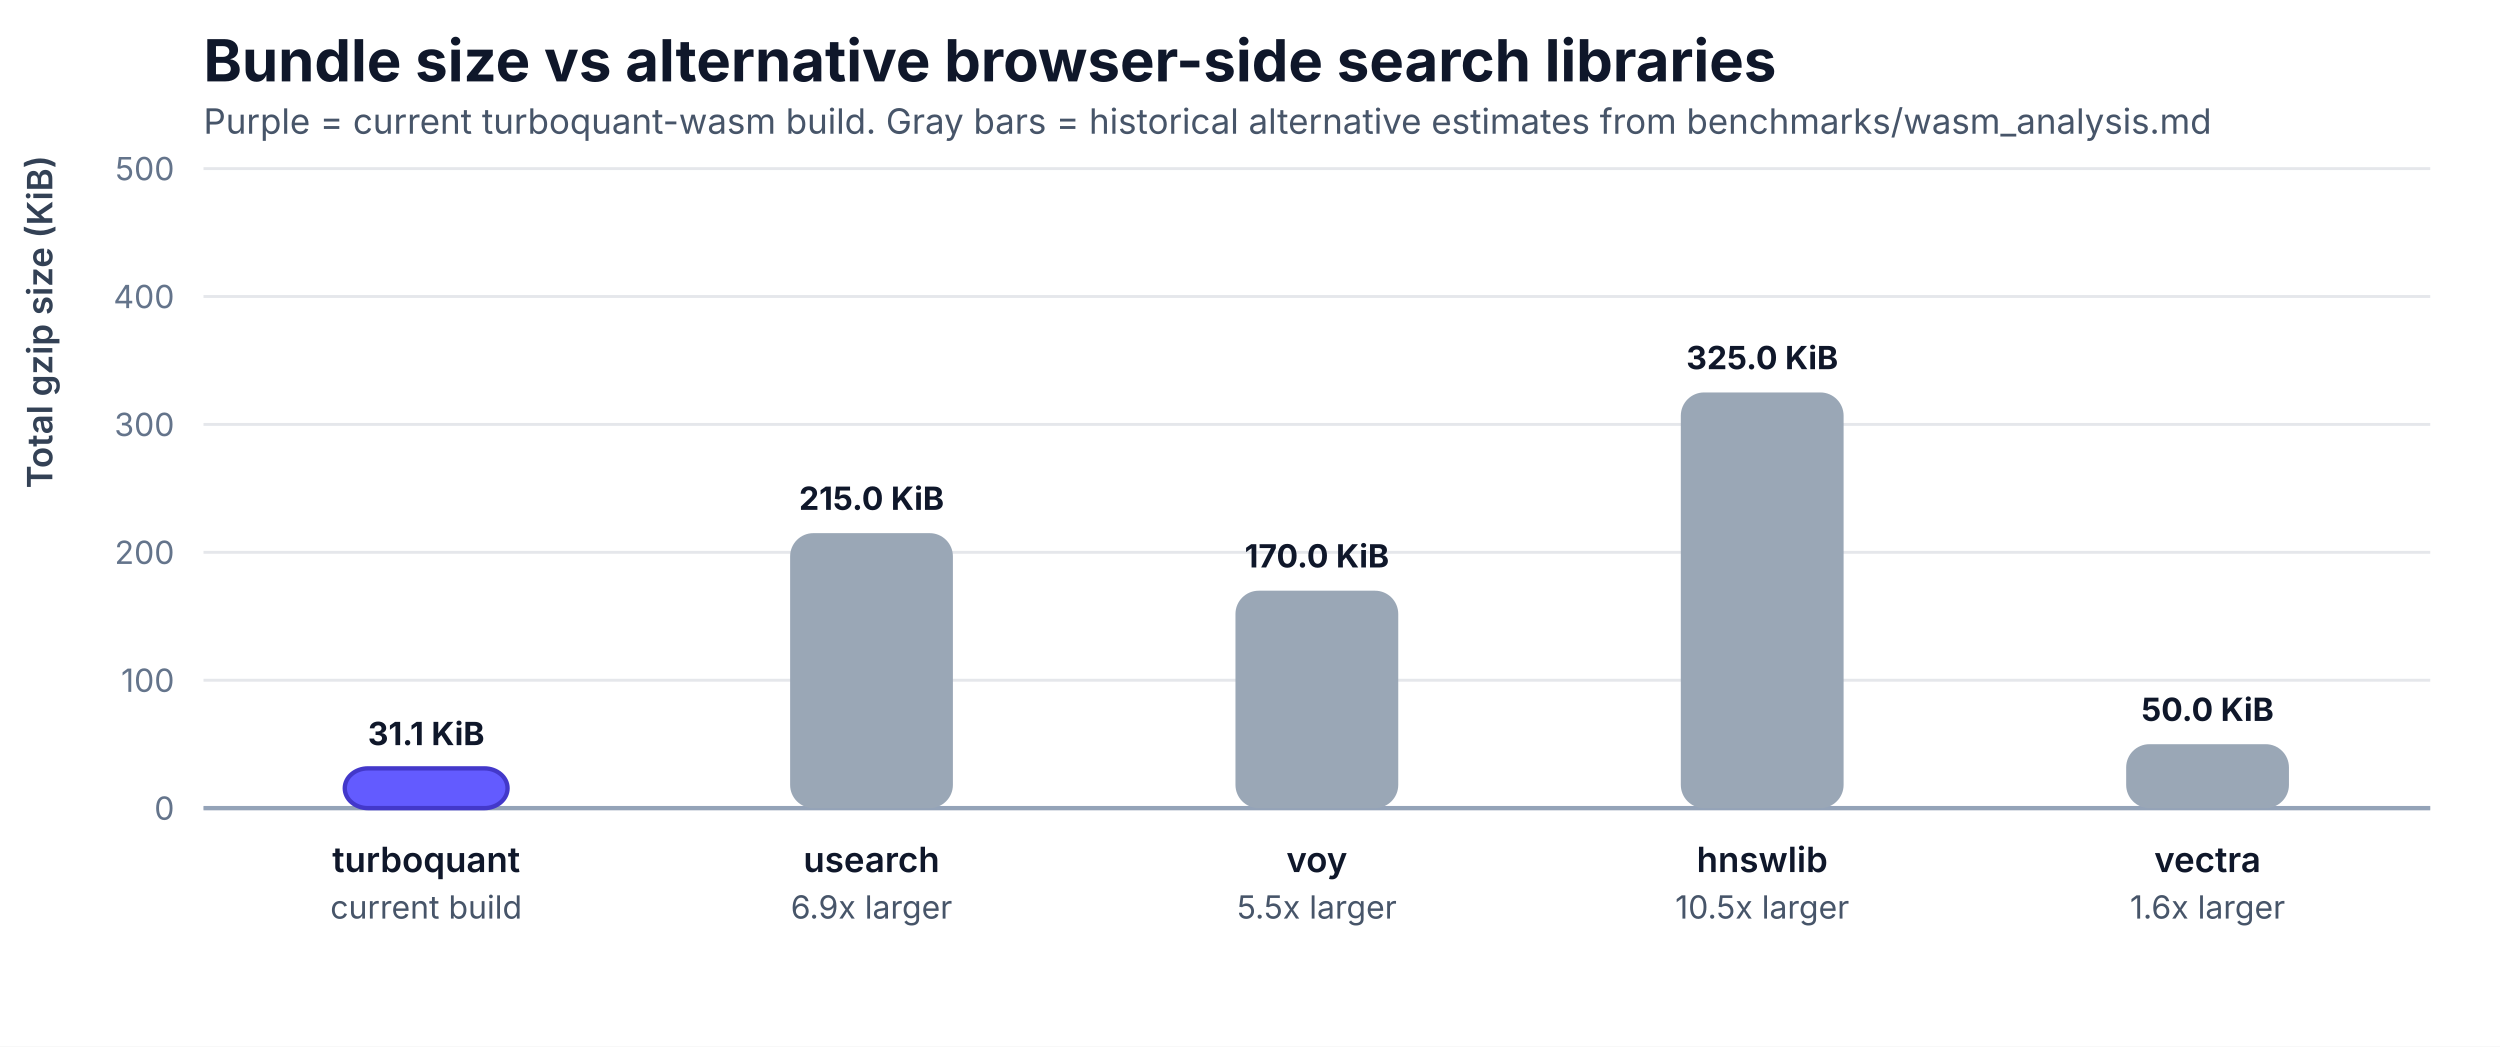
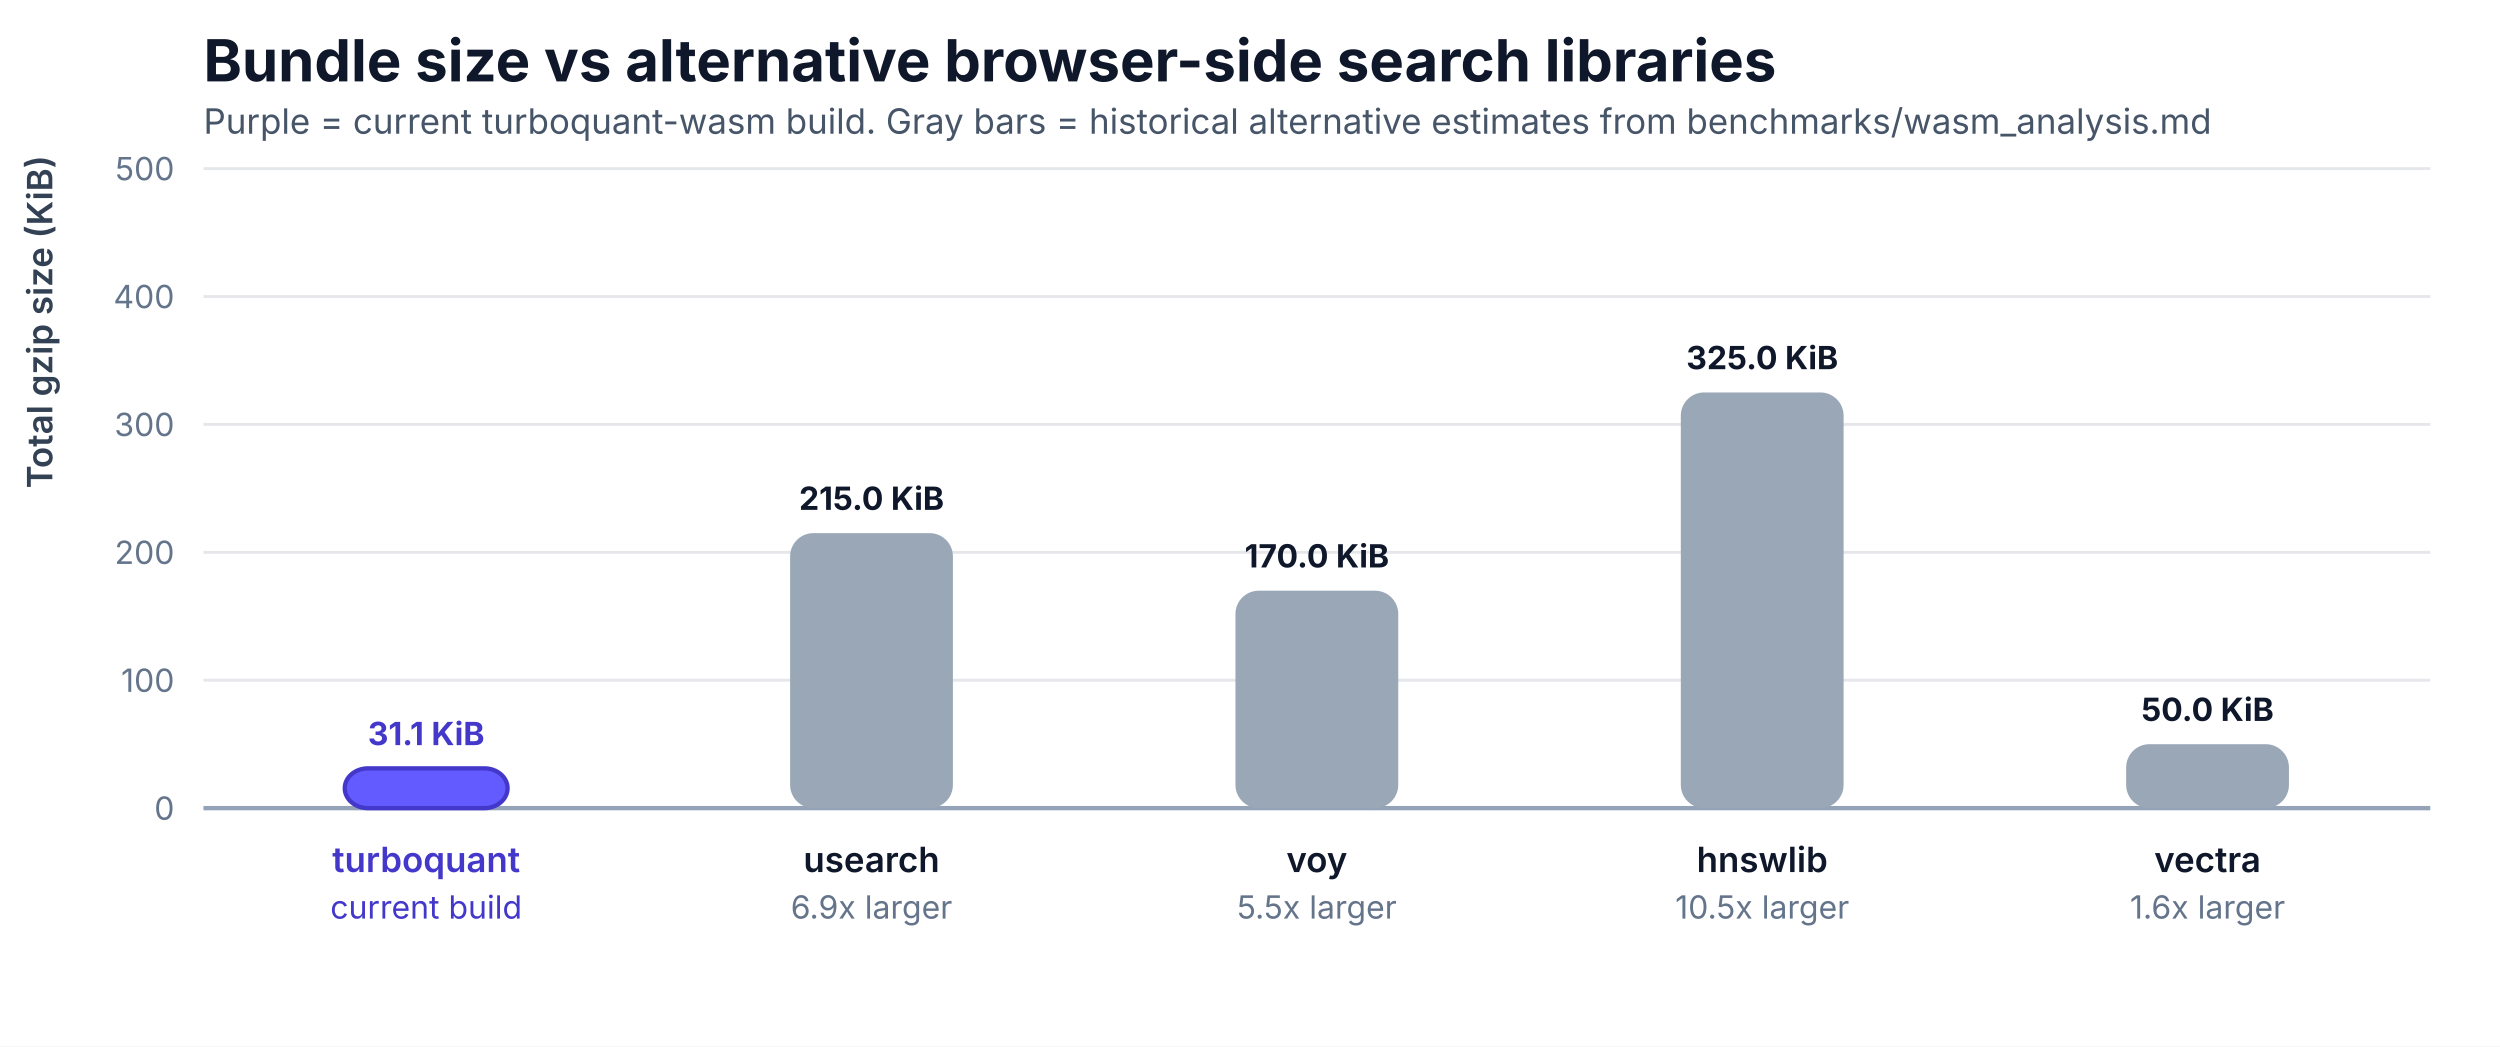
<svg xmlns="http://www.w3.org/2000/svg" width="860" height="360" viewBox="0 0 860 360" role="img" aria-label="Bundle size vs alternative browser-side search libraries">
  <style>
    .title { font: 700 20px -apple-system, BlinkMacSystemFont, "Segoe UI", sans-serif; fill: #0f172a; }
    .subtitle { font: 400 12px -apple-system, BlinkMacSystemFont, "Segoe UI", sans-serif; fill: #475569; }
    .label { font: 600 12px -apple-system, BlinkMacSystemFont, "Segoe UI", sans-serif; fill: #0f172a; }
    .secondary { font: 400 11px -apple-system, BlinkMacSystemFont, "Segoe UI", sans-serif; fill: #475569; }
    .tick { font: 400 11px -apple-system, BlinkMacSystemFont, "Segoe UI", sans-serif; fill: #64748b; }
    .value { font: 700 11px -apple-system, BlinkMacSystemFont, "Segoe UI", sans-serif; fill: #0f172a; }
    .axis { font: 600 12px -apple-system, BlinkMacSystemFont, "Segoe UI", sans-serif; fill: #334155; }
  </style>
  <rect width="100%" height="100%" fill="#ffffff" />
  <text x="70" y="28" class="title">Bundle size vs alternative browser-side search libraries</text>
  <text x="70" y="46" class="subtitle">Purple = current turboquant-wasm build. Gray bars = historical alternative estimates from benchmarks/wasm_analysis.md</text>
  <text x="18" y="168" transform="rotate(-90, 18, 168)" class="axis">Total gzip size (KiB)</text>
  <line x1="70" y1="278" x2="836" y2="278" stroke="#e5e7eb" stroke-width="1" />
  <text x="60" y="282" text-anchor="end" class="tick">0</text>
  <line x1="70" y1="234" x2="836" y2="234" stroke="#e5e7eb" stroke-width="1" />
  <text x="60" y="238" text-anchor="end" class="tick">100</text>
  <line x1="70" y1="190" x2="836" y2="190" stroke="#e5e7eb" stroke-width="1" />
  <text x="60" y="194" text-anchor="end" class="tick">200</text>
  <line x1="70" y1="146" x2="836" y2="146" stroke="#e5e7eb" stroke-width="1" />
  <text x="60" y="150" text-anchor="end" class="tick">300</text>
  <line x1="70" y1="102" x2="836" y2="102" stroke="#e5e7eb" stroke-width="1" />
  <text x="60" y="106" text-anchor="end" class="tick">400</text>
  <line x1="70" y1="58" x2="836" y2="58" stroke="#e5e7eb" stroke-width="1" />
  <text x="60" y="62" text-anchor="end" class="tick">500</text>
  <line x1="70" y1="278" x2="836" y2="278" stroke="#94a3b8" stroke-width="1.5" />
  <rect x="118.6" y="264.316" width="56" height="13.684" rx="8" fill="#635bff" stroke="#4338ca" stroke-width="1.5" />
-   <text x="146.6" y="256.316" text-anchor="middle" class="value" fill="#4338ca">31.1 KiB</text>
-   <text x="146.6" y="300" text-anchor="middle" class="label" fill="#4338ca">turboquant</text>
-   <text x="146.6" y="316" text-anchor="middle" class="secondary" fill="#4338ca">current build</text>
+   <text x="146.6" y="256.316" text-anchor="middle" class="value" style="fill: #4338ca;">31.1 KiB</text>
+   <text x="146.6" y="300" text-anchor="middle" class="label" style="fill: #4338ca;">turboquant</text>
+   <text x="146.6" y="316" text-anchor="middle" class="secondary" style="fill: #4338ca;">current build</text>
  <rect x="271.8" y="183.4" width="56" height="94.6" rx="8" fill="#9aa7b6" stroke="none" stroke-width="0" />
-   <text x="299.8" y="175.4" text-anchor="middle" class="value" fill="#0f172a">215.0 KiB</text>
-   <text x="299.8" y="300" text-anchor="middle" class="label" fill="#0f172a">usearch</text>
-   <text x="299.8" y="316" text-anchor="middle" class="secondary" fill="#64748b">6.9x larger</text>
+   <text x="299.8" y="175.4" text-anchor="middle" class="value" style="fill: #0f172a;">215.0 KiB</text>
+   <text x="299.8" y="300" text-anchor="middle" class="label" style="fill: #0f172a;">usearch</text>
+   <text x="299.8" y="316" text-anchor="middle" class="secondary" style="fill: #64748b;">6.9x larger</text>
  <rect x="425" y="203.2" width="56" height="74.8" rx="8" fill="#9aa7b6" stroke="none" stroke-width="0" />
-   <text x="453" y="195.2" text-anchor="middle" class="value" fill="#0f172a">170.0 KiB</text>
-   <text x="453" y="300" text-anchor="middle" class="label" fill="#0f172a">voy</text>
-   <text x="453" y="316" text-anchor="middle" class="secondary" fill="#64748b">5.5x larger</text>
+   <text x="453" y="195.2" text-anchor="middle" class="value" style="fill: #0f172a;">170.0 KiB</text>
+   <text x="453" y="300" text-anchor="middle" class="label" style="fill: #0f172a;">voy</text>
+   <text x="453" y="316" text-anchor="middle" class="secondary" style="fill: #64748b;">5.5x larger</text>
  <rect x="578.2" y="135" width="56" height="143" rx="8" fill="#9aa7b6" stroke="none" stroke-width="0" />
-   <text x="606.2" y="127" text-anchor="middle" class="value" fill="#0f172a">325.0 KiB</text>
-   <text x="606.2" y="300" text-anchor="middle" class="label" fill="#0f172a">hnswlib</text>
-   <text x="606.2" y="316" text-anchor="middle" class="secondary" fill="#64748b">10.5x larger</text>
+   <text x="606.2" y="127" text-anchor="middle" class="value" style="fill: #0f172a;">325.0 KiB</text>
+   <text x="606.2" y="300" text-anchor="middle" class="label" style="fill: #0f172a;">hnswlib</text>
+   <text x="606.2" y="316" text-anchor="middle" class="secondary" style="fill: #64748b;">10.5x larger</text>
  <rect x="731.4" y="256" width="56" height="22" rx="8" fill="#9aa7b6" stroke="none" stroke-width="0" />
-   <text x="759.4" y="248" text-anchor="middle" class="value" fill="#0f172a">50.0 KiB</text>
-   <text x="759.4" y="300" text-anchor="middle" class="label" fill="#0f172a">vectra</text>
-   <text x="759.4" y="316" text-anchor="middle" class="secondary" fill="#64748b">1.6x larger</text>
+   <text x="759.4" y="248" text-anchor="middle" class="value" style="fill: #0f172a;">50.0 KiB</text>
+   <text x="759.4" y="300" text-anchor="middle" class="label" style="fill: #0f172a;">vectra</text>
+   <text x="759.4" y="316" text-anchor="middle" class="secondary" style="fill: #64748b;">1.6x larger</text>
</svg>
